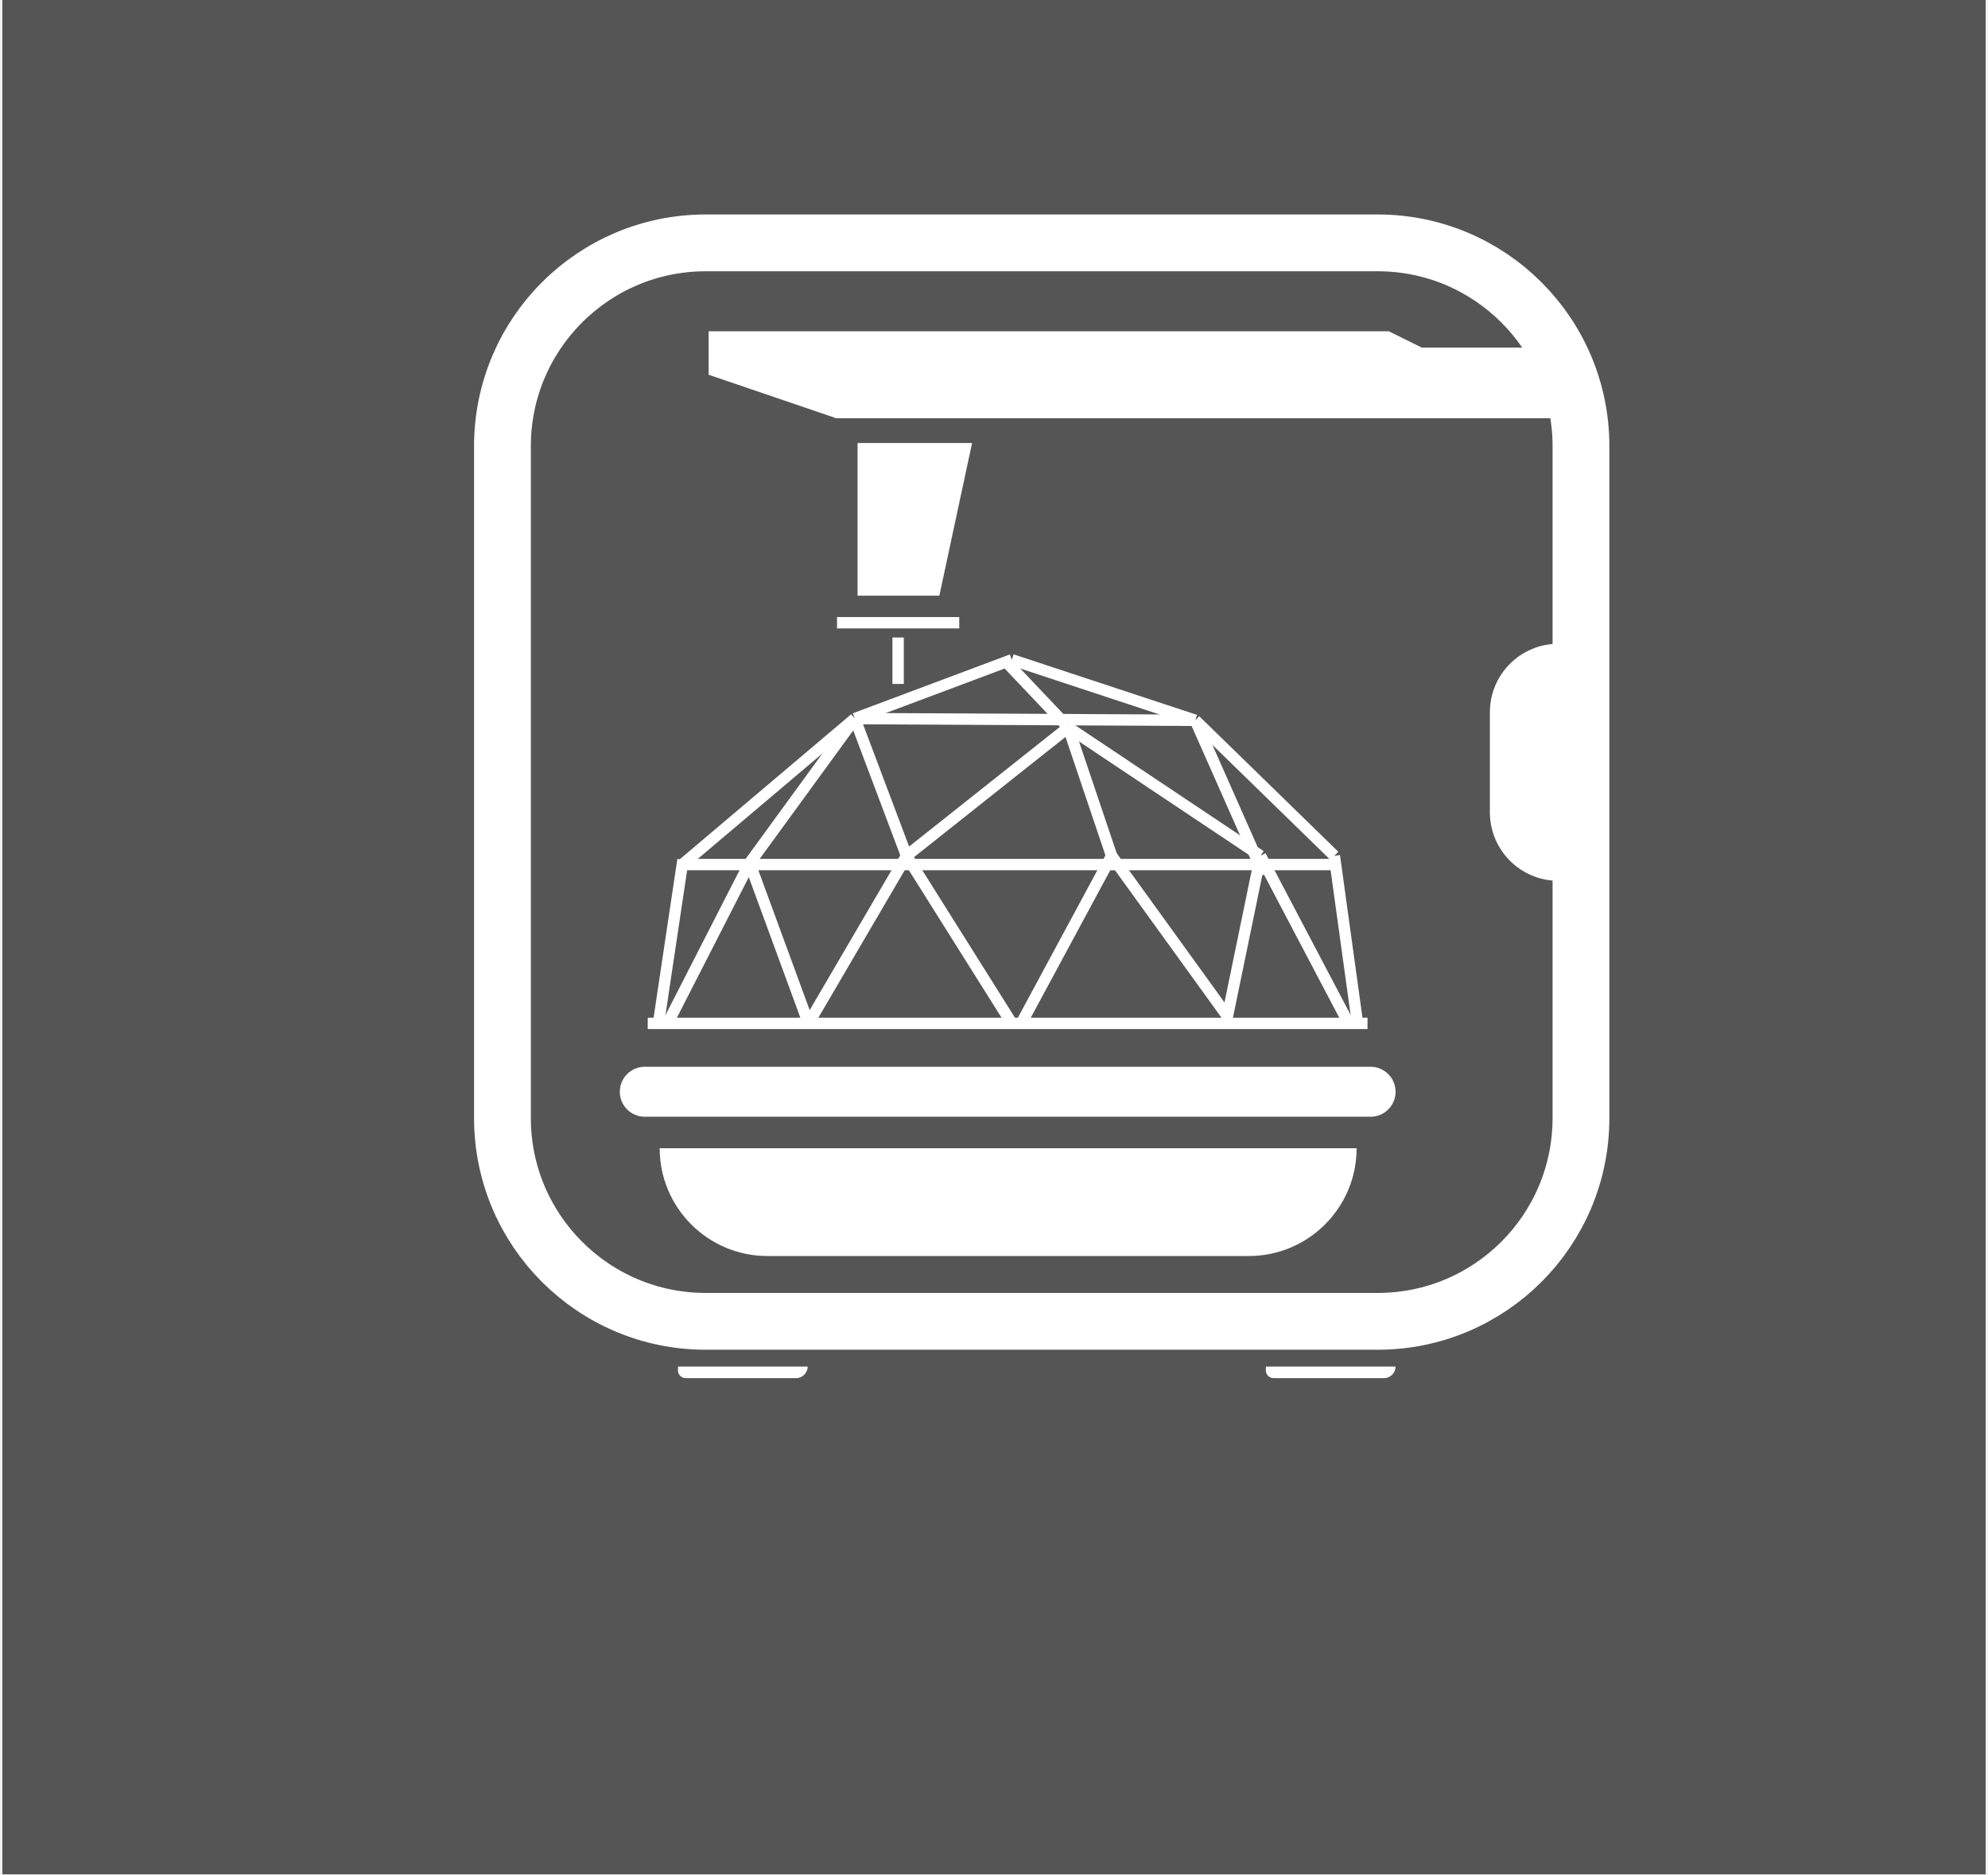
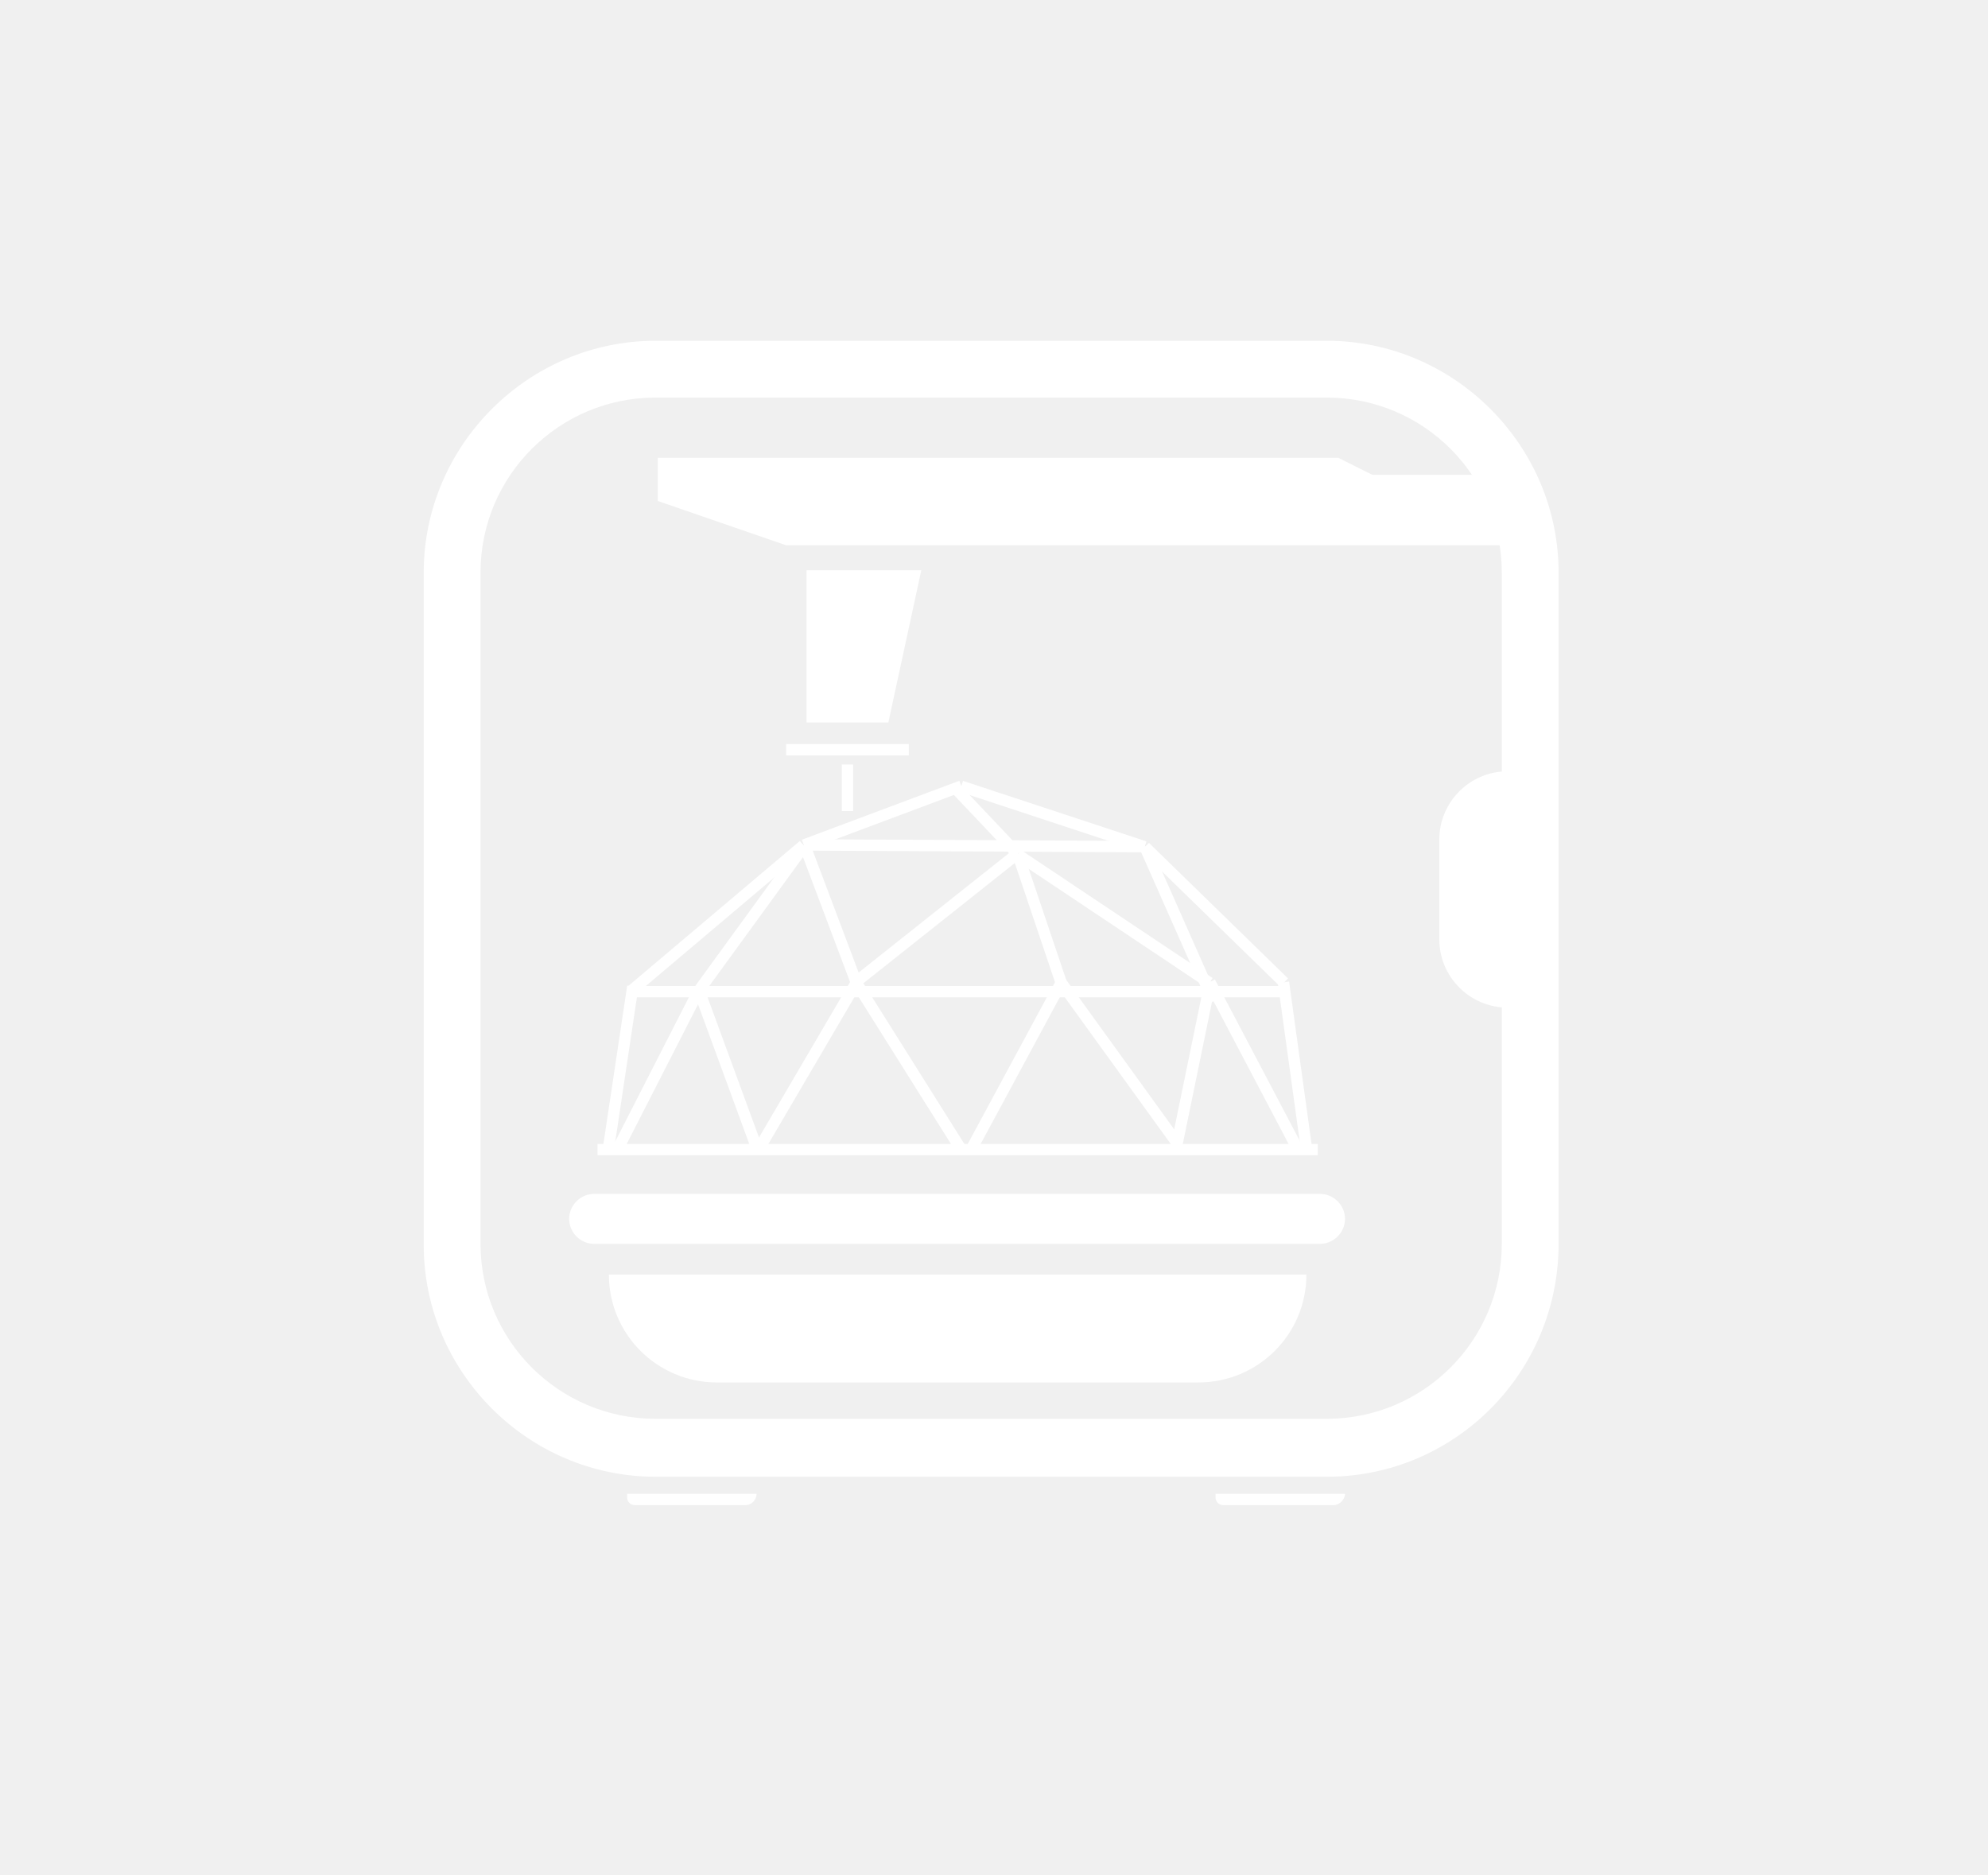
<svg xmlns="http://www.w3.org/2000/svg" version="1.1" id="Шар_1" x="0px" y="0px" viewBox="0 0 175 165" style="enable-background:new 0 0 175 165;" xml:space="preserve">
  <style type="text/css">
- 	.st0{fill:#555555;}
- 	.st1{fill:none;stroke:#FFFFFF;stroke-miterlimit:10;}
- 	.st2{fill:none;stroke:#FFFFFF;stroke-width:5;stroke-miterlimit:10;}
- 	.st3{fill:#FFFFFF;}
- 	.st4{fill:#FFFFFF;stroke:#FFFFFF;stroke-miterlimit:10;}
+ 	.st0{fill:#FFFFFF;}
</style>
-   <rect x="0.21" class="st0" width="174.58" height="165" />
-   <line class="st1" x1="111.24" y1="77" x2="105.22" y2="63.41" />
-   <line class="st1" x1="94.04" y1="64.04" x2="88.47" y2="58.16" />
-   <line class="st1" x1="107.92" y1="90.09" x2="110.96" y2="75.34" />
-   <path class="st2" d="M121.27,116.32H62.13c-9.89,0-17.9-8.01-17.9-17.9V39.28c0-9.89,8.01-17.9,17.9-17.9h59.14  c9.89,0,17.9,8.01,17.9,17.9v59.14C139.17,108.31,131.16,116.32,121.27,116.32z" />
-   <path class="st3" d="M109.93,110.57H67.56c-5.24,0-9.49-4.25-9.49-9.49v0h61.35v0C119.42,106.32,115.17,110.57,109.93,110.57z" />
-   <path class="st3" d="M120.65,98.31H56.76c-1.21,0-2.2-0.98-2.2-2.2l0,0c0-1.21,0.98-2.2,2.2-2.2h63.89c1.21,0,2.2,0.98,2.2,2.2l0,0  C122.85,97.33,121.86,98.31,120.65,98.31z" />
-   <polygon class="st3" points="137.71,36.82 73.62,36.82 62.38,32.99 62.38,29.16 122.25,29.16 " />
-   <polygon class="st3" points="82.69,52.44 75.49,52.44 75.49,39 85.57,39 " />
-   <rect x="125.05" y="30.6" class="st3" width="14.64" height="5.89" />
-   <line class="st4" x1="57.02" y1="90.09" x2="120.38" y2="90.09" />
-   <line class="st4" x1="60.06" y1="76.11" x2="117.46" y2="76.11" />
-   <line class="st1" x1="57.99" y1="89.92" x2="60.12" y2="75.69" />
-   <line class="st1" x1="119.5" y1="90.09" x2="117.46" y2="75.34" />
-   <line class="st1" x1="75.25" y1="63.26" x2="60.06" y2="76.11" />
-   <line class="st1" x1="105.22" y1="63.41" x2="117.46" y2="75.34" />
-   <line class="st1" x1="75.25" y1="63.26" x2="105.22" y2="63.41" />
-   <line class="st1" x1="71.17" y1="90.09" x2="65.99" y2="75.97" />
-   <line class="st1" x1="58.77" y1="90.09" x2="65.99" y2="75.97" />
-   <line class="st1" x1="71.17" y1="90.09" x2="79.8" y2="75.34" />
-   <line class="st1" x1="89.07" y1="90.09" x2="79.8" y2="75.34" />
-   <line class="st1" x1="108.05" y1="89.46" x2="97.85" y2="75.34" />
-   <line class="st1" x1="89.9" y1="90.09" x2="97.85" y2="75.34" />
-   <line class="st1" x1="118.72" y1="90.09" x2="110.96" y2="75.34" />
-   <line class="st1" x1="94.04" y1="64.04" x2="110.96" y2="75.34" />
-   <line class="st1" x1="97.85" y1="75.34" x2="94.04" y2="64.04" />
-   <line class="st1" x1="79.8" y1="75.34" x2="94.04" y2="64.04" />
-   <line class="st1" x1="75.25" y1="63.26" x2="79.8" y2="75.34" />
-   <line class="st1" x1="65.99" y1="75.97" x2="75.25" y2="63.26" />
-   <line class="st1" x1="75.25" y1="63.26" x2="89.07" y2="58.08" />
-   <line class="st1" x1="105.22" y1="63.41" x2="89.07" y2="58.08" />
-   <path class="st3" d="M137.19,77.54L137.19,77.54c-3.34,0-6.04-2.7-6.04-6.04v-8.79c0-3.34,2.7-6.04,6.04-6.04l0,0  C140.53,56.67,140.53,77.54,137.19,77.54z" />
-   <path class="st3" d="M70.08,121.32h-9.72c-0.37,0-0.68-0.3-0.68-0.68v-0.34h11.42l0,0C71.09,120.86,70.64,121.32,70.08,121.32z" />
-   <path class="st3" d="M121.83,121.32h-9.72c-0.37,0-0.68-0.3-0.68-0.68v-0.34h11.42l0,0C122.85,120.86,122.39,121.32,121.83,121.32z" />
-   <line class="st1" x1="73.68" y1="54.82" x2="84.44" y2="54.82" />
-   <line class="st1" x1="79.06" y1="56.12" x2="79.06" y2="60.21" />
+   <g>
+     <rect x="103.3" y="73.9" transform="matrix(0.9143 -0.405 0.405 0.9143 -24.0574 48.9955)" class="st0" width="1" height="14.9" />
+     <rect x="86.3" y="68.2" transform="matrix(0.726 -0.6877 0.6877 0.726 -25.9051 79.4799)" class="st0" width="1" height="8.1" />
+     <rect x="97.4" y="93.4" transform="matrix(0.2014 -0.9795 0.9795 0.2014 -8.1052 177.7894)" class="st0" width="15.1" height="1" />
+     <path class="st0" d="M116.8,130H57.7c-11.2,0-20.4-9.2-20.4-20.4V50.4c0-11.2,9.2-20.4,20.4-20.4h59.1c11.2,0,20.4,9.2,20.4,20.4   v59.1C137.2,120.8,128.1,130,116.8,130z M57.7,35c-8.5,0-15.4,6.9-15.4,15.4v59.1c0,8.5,6.9,15.4,15.4,15.4h59.1   c8.5,0,15.4-6.9,15.4-15.4V50.4c0-8.5-6.9-15.4-15.4-15.4H57.7z" />
+     <path class="st0" d="M105.5,121.7H63.1c-5.2,0-9.5-4.2-9.5-9.5l0,0H115l0,0C115,117.5,110.7,121.7,105.5,121.7z" />
+     <path class="st0" d="M116.2,109.5H52.3c-1.2,0-2.2-1-2.2-2.2l0,0c0-1.2,1-2.2,2.2-2.2h63.9c1.2,0,2.2,1,2.2,2.2l0,0   C118.4,108.5,117.4,109.5,116.2,109.5z" />
+     <polygon class="st0" points="133.2,48 69.2,48 57.9,44.1 57.9,40.3 117.8,40.3  " />
+     <polygon class="st0" points="78.2,63.6 71,63.6 71,50.2 81.1,50.2  " />
+     <rect x="120.6" y="41.8" class="st0" width="14.6" height="5.9" />
+     <rect x="52.6" y="100.7" class="st0" width="63.4" height="1" />
+     <rect x="55.6" y="86.8" class="st0" width="57.4" height="1" />
+     <rect x="47.4" y="93.5" transform="matrix(0.1484 -0.9889 0.9889 0.1484 -46.4233 134.0014)" class="st0" width="14.4" height="1" />
+     <rect x="113.5" y="86.4" transform="matrix(0.9906 -0.137 0.137 0.9906 -11.7848 16.5058)" class="st0" width="1" height="14.9" />
+     <rect x="53.2" y="80.3" transform="matrix(0.7637 -0.6455 0.6455 0.7637 -37.2517 59.8936)" class="st0" width="19.9" height="1" />
+     <rect x="106.4" y="72" transform="matrix(0.698 -0.7161 0.7161 0.698 -25.3875 100.8493)" class="st0" width="1" height="17.1" />
+     <rect x="85.3" y="59.5" transform="matrix(5.001730e-03 -1 1 5.001730e-03 10.8595 159.8842)" class="st0" width="1" height="30" />
+     <rect x="63.6" y="86.7" transform="matrix(0.9388 -0.3444 0.3444 0.9388 -28.5145 27.8456)" class="st0" width="1" height="15" />
+     <rect x="50" y="93.7" transform="matrix(0.455 -0.8905 0.8905 0.455 -52.3017 102.9022)" class="st0" width="15.9" height="1" />
+     <rect x="62.5" y="93.4" transform="matrix(0.5056 -0.8628 0.8628 0.5056 -45.8699 107.687)" class="st0" width="17.1" height="1" />
+     <rect x="79.5" y="85.2" transform="matrix(0.8467 -0.5321 0.5321 0.8467 -37.685 56.9465)" class="st0" width="1" height="17.4" />
+     <rect x="98" y="84.8" transform="matrix(0.8106 -0.5856 0.5856 0.8106 -36.129 75.3893)" class="st0" width="1" height="17.4" />
+     <rect x="81" y="93.4" transform="matrix(0.4747 -0.8801 0.8801 0.4747 -35.6484 127.9979)" class="st0" width="16.8" height="1" />
+     <rect x="109.9" y="85.5" transform="matrix(0.885 -0.4656 0.4656 0.885 -31.0109 62.1919)" class="st0" width="1" height="16.7" />
+     <rect x="97.5" y="70.7" transform="matrix(0.5554 -0.8316 0.8316 0.5554 -23.6376 117.4687)" class="st0" width="1" height="20.3" />
+     <rect x="91" y="74.9" transform="matrix(0.9476 -0.3195 0.3195 0.9476 -21.0344 33.4679)" class="st0" width="1" height="11.9" />
+     <rect x="73.4" y="80.3" transform="matrix(0.7831 -0.622 0.622 0.7831 -32.39 68.8224)" class="st0" width="18.2" height="1" />
+     <rect x="72.6" y="74" transform="matrix(0.9358 -0.3525 0.3525 0.9358 -23.6678 30.9163)" class="st0" width="1" height="12.9" />
+     <rect x="58.3" y="80.3" transform="matrix(0.5881 -0.8088 0.8088 0.5881 -38.0713 86.7803)" class="st0" width="15.7" height="1" />
+     <rect x="70.3" y="71.3" transform="matrix(0.9365 -0.3506 0.3506 0.9365 -20.2478 31.7983)" class="st0" width="14.8" height="1" />
+     <rect x="92.2" y="63.4" transform="matrix(0.3134 -0.9496 0.9496 0.3134 -4.6366 137.3772)" class="st0" width="1" height="17" />
+     <path class="st0" d="M132.7,88.7L132.7,88.7c-3.3,0-6-2.7-6-6v-8.8c0-3.3,2.7-6,6-6l0,0C136.1,67.8,136.1,88.7,132.7,88.7z" />
+     <path class="st0" d="M65.6,132.5h-9.7c-0.4,0-0.7-0.3-0.7-0.7v-0.3h11.4l0,0C66.6,132,66.2,132.5,65.6,132.5z" />
+     <path class="st0" d="M117.4,132.5h-9.7c-0.4,0-0.7-0.3-0.7-0.7v-0.3h11.4l0,0C118.4,132,117.9,132.5,117.4,132.5z" />
+     <rect x="69.2" y="65.5" class="st0" width="10.8" height="1" />
+     <rect x="74.1" y="67.3" class="st0" width="1" height="4.1" />
+   </g>
</svg>
